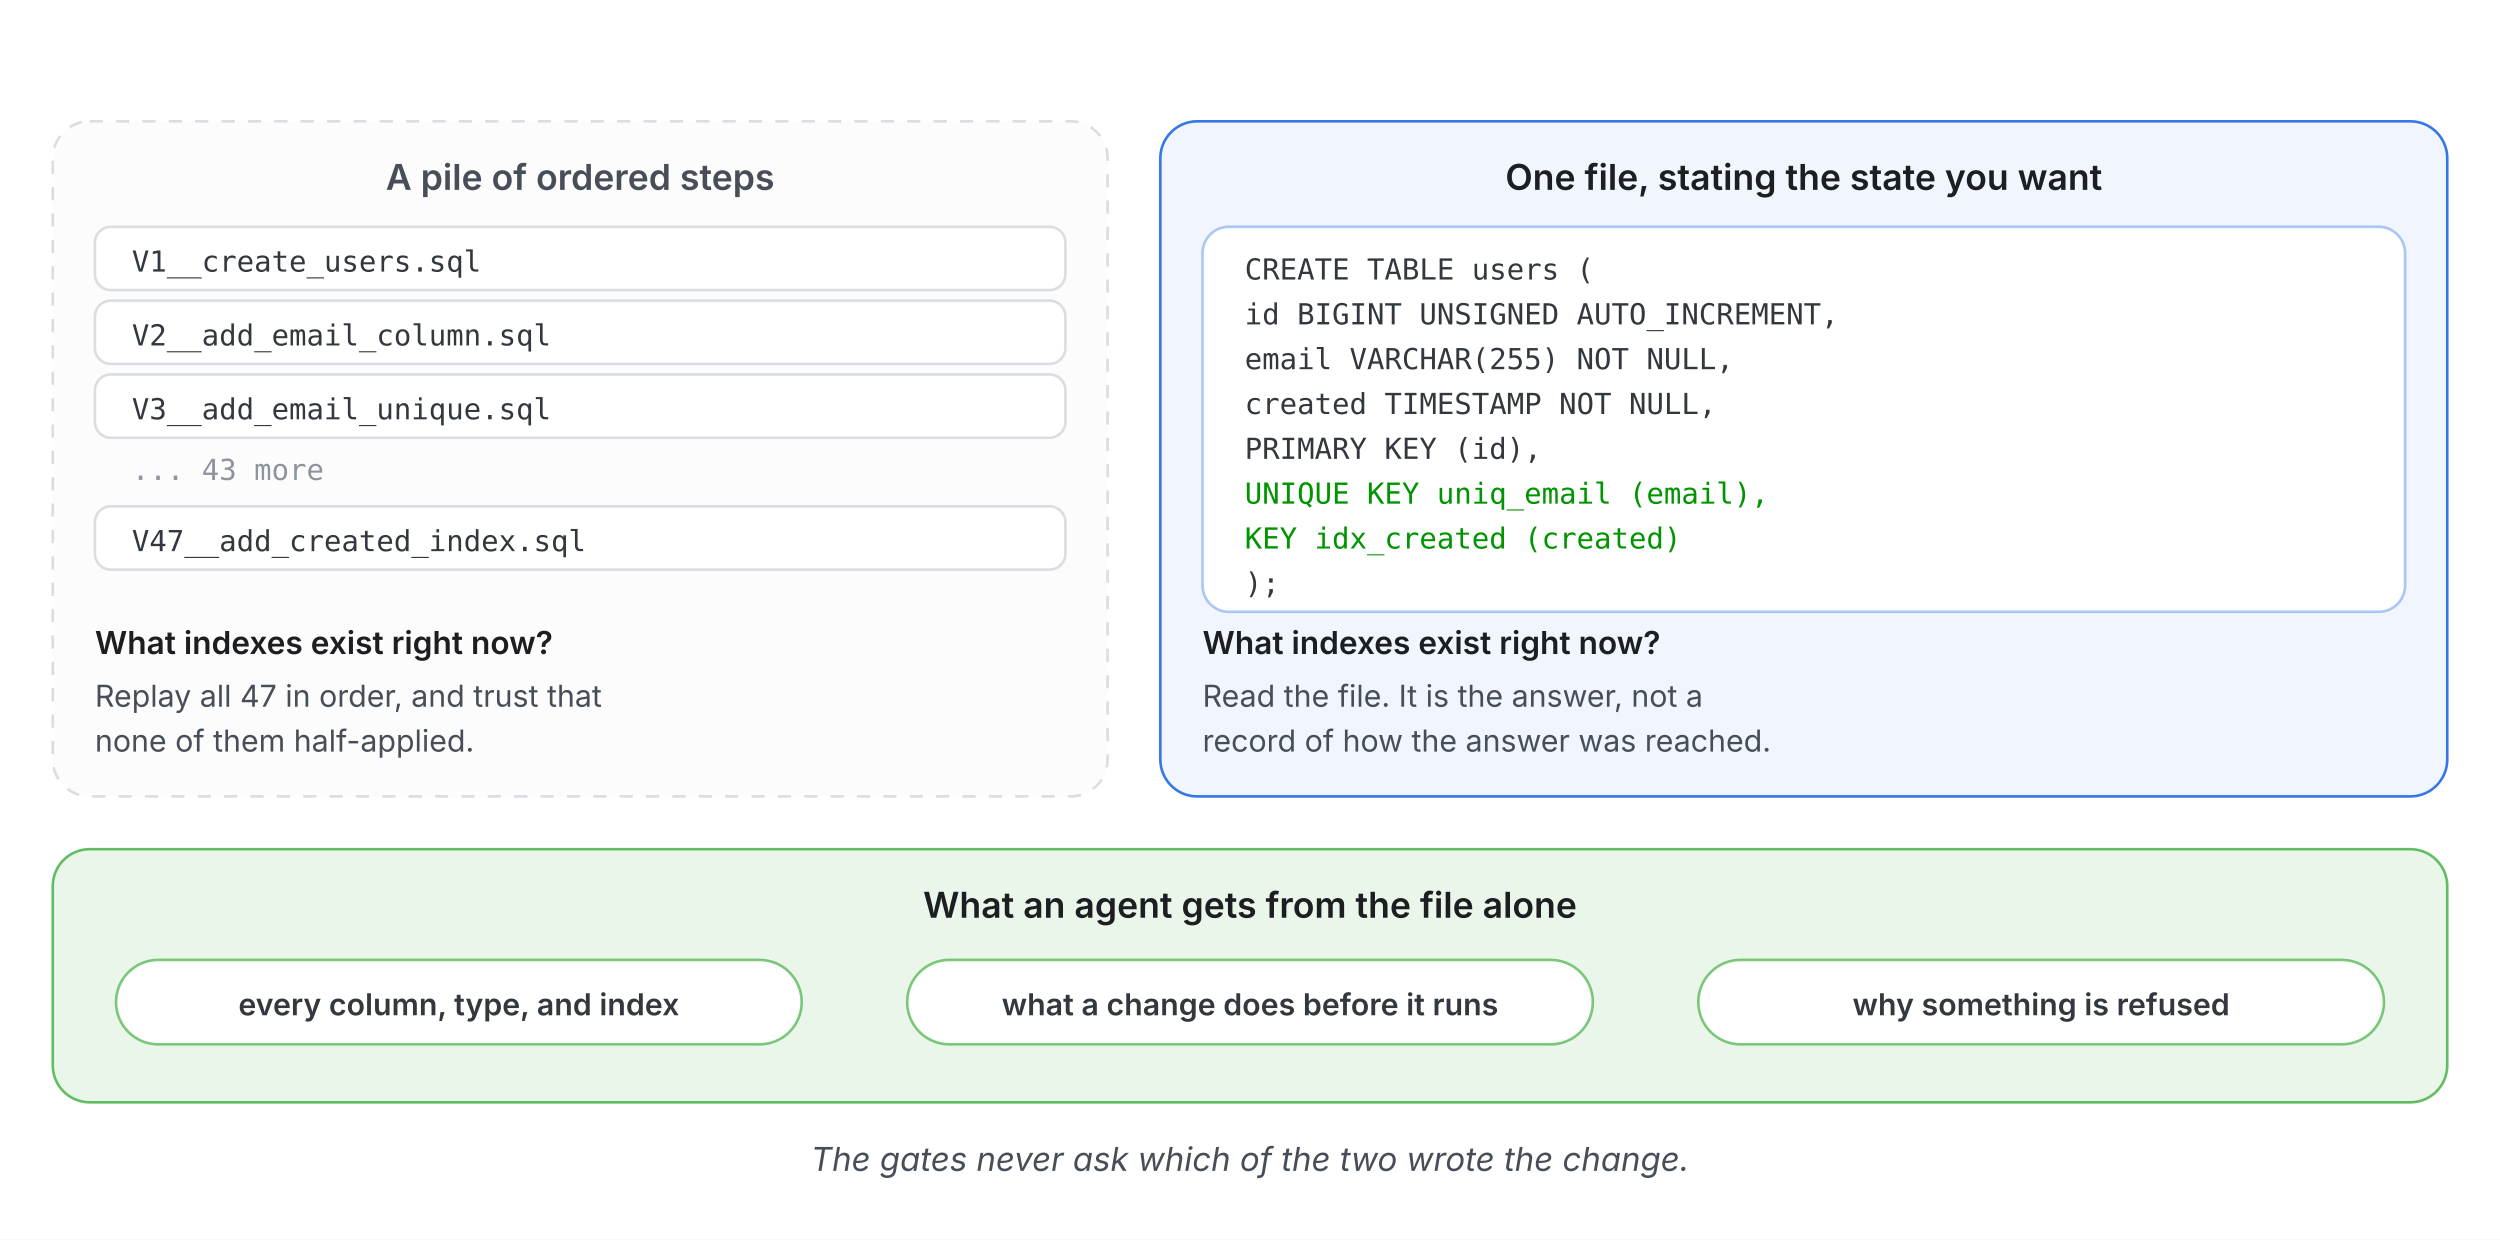
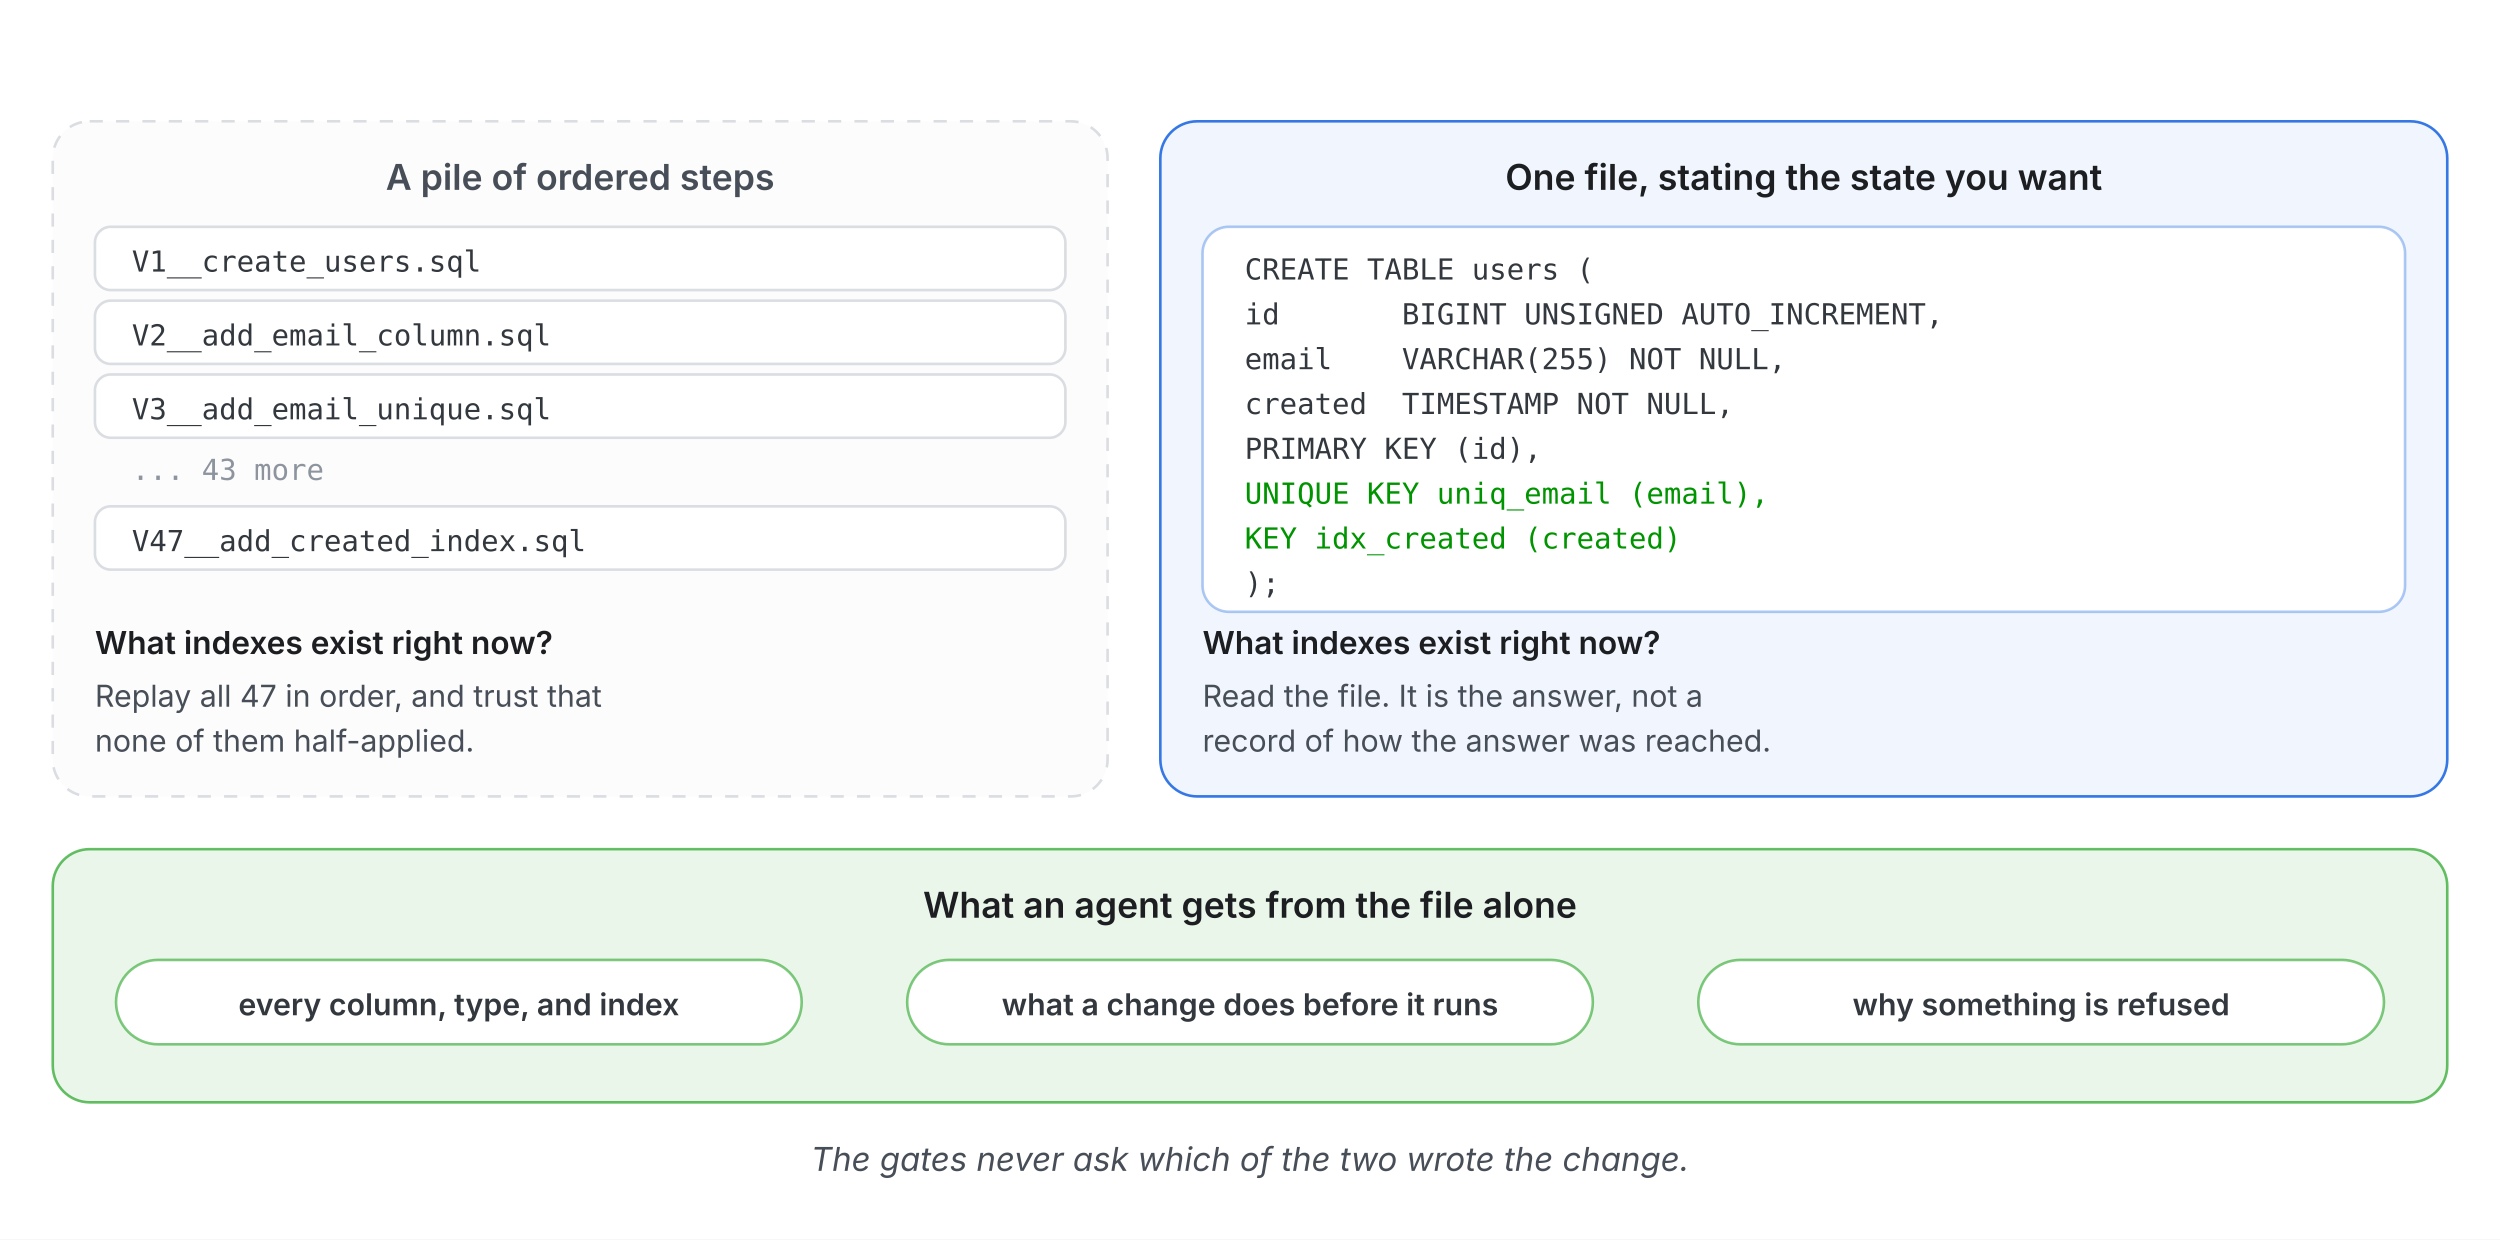
<svg xmlns="http://www.w3.org/2000/svg" viewBox="0 0 948 470" role="img" aria-label="A declarative schema file is the context an agent needs. On the left, an ordered pile of change scripts: to answer what indexes exist today, an agent has to replay every one of them in order and trust that none half-applied. On the right, one CREATE TABLE file stating the desired state, including a unique key on email and an index on created, where the answer to the same question is to read the file. From the file alone an agent gets every column, type, and index; what a proposed change will do before it runs; and why something is refused. The gates never ask which of the two wrote the change." font-family="'IBM Plex Sans', -apple-system, sans-serif">
  <rect width="948" height="470" fill="#ffffff" />
  <rect x="20" y="46" width="400" height="256" rx="14" fill="#f5f6f7" fill-opacity="0.35" stroke="#dadde1" stroke-dasharray="5 5" />
  <text x="220" y="72" text-anchor="middle" font-size="13.5" font-weight="600" fill="#474e57">A pile of ordered steps</text>
  <rect x="36" y="86" width="368" height="24" rx="6" fill="#ffffff" stroke="#dadde1" />
  <text x="50" y="103" font-size="11" font-family="'SFMono-Regular', Menlo, monospace" fill="#33383e">V1__create_users.sql</text>
  <rect x="36" y="114" width="368" height="24" rx="6" fill="#ffffff" stroke="#dadde1" />
  <text x="50" y="131" font-size="11" font-family="'SFMono-Regular', Menlo, monospace" fill="#33383e">V2__add_email_column.sql</text>
  <rect x="36" y="142" width="368" height="24" rx="6" fill="#ffffff" stroke="#dadde1" />
  <text x="50" y="159" font-size="11" font-family="'SFMono-Regular', Menlo, monospace" fill="#33383e">V3__add_email_unique.sql</text>
  <text x="50" y="182" font-size="11" font-family="'SFMono-Regular', Menlo, monospace" fill="#8d949e">... 43 more</text>
  <rect x="36" y="192" width="368" height="24" rx="6" fill="#ffffff" stroke="#dadde1" />
  <text x="50" y="209" font-size="11" font-family="'SFMono-Regular', Menlo, monospace" fill="#33383e">V47__add_created_index.sql</text>
  <text x="36" y="248" font-size="12" font-weight="600" fill="#1c1e21">What indexes exist right now?</text>
  <text x="36" y="268" font-size="11.5" fill="#474e57">Replay all 47 in order, and trust that</text>
  <text x="36" y="285" font-size="11.5" fill="#474e57">none of them half-applied.</text>
  <rect x="440" y="46" width="488" height="256" rx="14" fill="#3578e5" fill-opacity="0.07" stroke="#3578e5" />
  <text x="684" y="72" text-anchor="middle" font-size="13.5" font-weight="600" fill="#1c1e21">One file, stating the state you want</text>
  <rect x="456" y="86" width="456" height="146" rx="10" fill="#ffffff" stroke="#3578e5" stroke-opacity="0.4" />
-   <text x="472" y="106" font-size="11" font-family="'SFMono-Regular', Menlo, monospace" fill="#33383e">CREATE TABLE users (</text>
-   <text x="472" y="123" font-size="11" font-family="'SFMono-Regular', Menlo, monospace" fill="#33383e">  id       BIGINT UNSIGNED AUTO_INCREMENT,</text>
-   <text x="472" y="140" font-size="11" font-family="'SFMono-Regular', Menlo, monospace" fill="#33383e">  email    VARCHAR(255) NOT NULL,</text>
-   <text x="472" y="157" font-size="11" font-family="'SFMono-Regular', Menlo, monospace" fill="#33383e">  created  TIMESTAMP NOT NULL,</text>
-   <text x="472" y="174" font-size="11" font-family="'SFMono-Regular', Menlo, monospace" fill="#33383e">  PRIMARY KEY (id),</text>
-   <text x="472" y="191" font-size="11" font-family="'SFMono-Regular', Menlo, monospace" fill="#009400">  UNIQUE KEY uniq_email (email),</text>
-   <text x="472" y="208" font-size="11" font-family="'SFMono-Regular', Menlo, monospace" fill="#009400">  KEY idx_created (created)</text>
+   <text x="472" y="106" font-size="11" font-family="'SFMono-Regular', Menlo, monospace" fill="#33383e">CREATE TABLE users (</text>
+   <text x="472" y="123" font-size="11" font-family="'SFMono-Regular', Menlo, monospace" fill="#33383e">  id       BIGINT UNSIGNED AUTO_INCREMENT,</text>
+   <text x="472" y="140" font-size="11" font-family="'SFMono-Regular', Menlo, monospace" fill="#33383e">  email    VARCHAR(255) NOT NULL,</text>
+   <text x="472" y="157" font-size="11" font-family="'SFMono-Regular', Menlo, monospace" fill="#33383e">  created  TIMESTAMP NOT NULL,</text>
+   <text x="472" y="174" font-size="11" font-family="'SFMono-Regular', Menlo, monospace" fill="#33383e">  PRIMARY KEY (id),</text>
+   <text x="472" y="191" font-size="11" font-family="'SFMono-Regular', Menlo, monospace" fill="#009400">  UNIQUE KEY uniq_email (email),</text>
+   <text x="472" y="208" font-size="11" font-family="'SFMono-Regular', Menlo, monospace" fill="#009400">  KEY idx_created (created)</text>
  <text x="472" y="225" font-size="11" font-family="'SFMono-Regular', Menlo, monospace" fill="#33383e">);</text>
  <text x="456" y="248" font-size="12" font-weight="600" fill="#1c1e21">What indexes exist right now?</text>
  <text x="456" y="268" font-size="11.5" fill="#474e57">Read the file. It is the answer, not a</text>
  <text x="456" y="285" font-size="11.5" fill="#474e57">record of how the answer was reached.</text>
  <rect x="20" y="322" width="908" height="96" rx="14" fill="#009400" fill-opacity="0.08" stroke="#009400" stroke-opacity="0.6" />
  <text x="474" y="348" text-anchor="middle" font-size="13.5" font-weight="600" fill="#1c1e21">What an agent gets from the file alone</text>
  <rect x="44" y="364" width="260" height="32" rx="16" fill="#ffffff" stroke="#009400" stroke-opacity="0.5" />
  <text x="174" y="385" text-anchor="middle" font-size="11.5" font-weight="600" fill="#33383e">every column, type, and index</text>
  <rect x="344" y="364" width="260" height="32" rx="16" fill="#ffffff" stroke="#009400" stroke-opacity="0.5" />
  <text x="474" y="385" text-anchor="middle" font-size="11.5" font-weight="600" fill="#33383e">what a change does before it runs</text>
  <rect x="644" y="364" width="260" height="32" rx="16" fill="#ffffff" stroke="#009400" stroke-opacity="0.5" />
  <text x="774" y="385" text-anchor="middle" font-size="11.5" font-weight="600" fill="#33383e">why something is refused</text>
  <text x="474" y="444" text-anchor="middle" font-size="12.5" font-style="italic" fill="#474e57">The gates never ask which of the two wrote the change.</text>
</svg>
